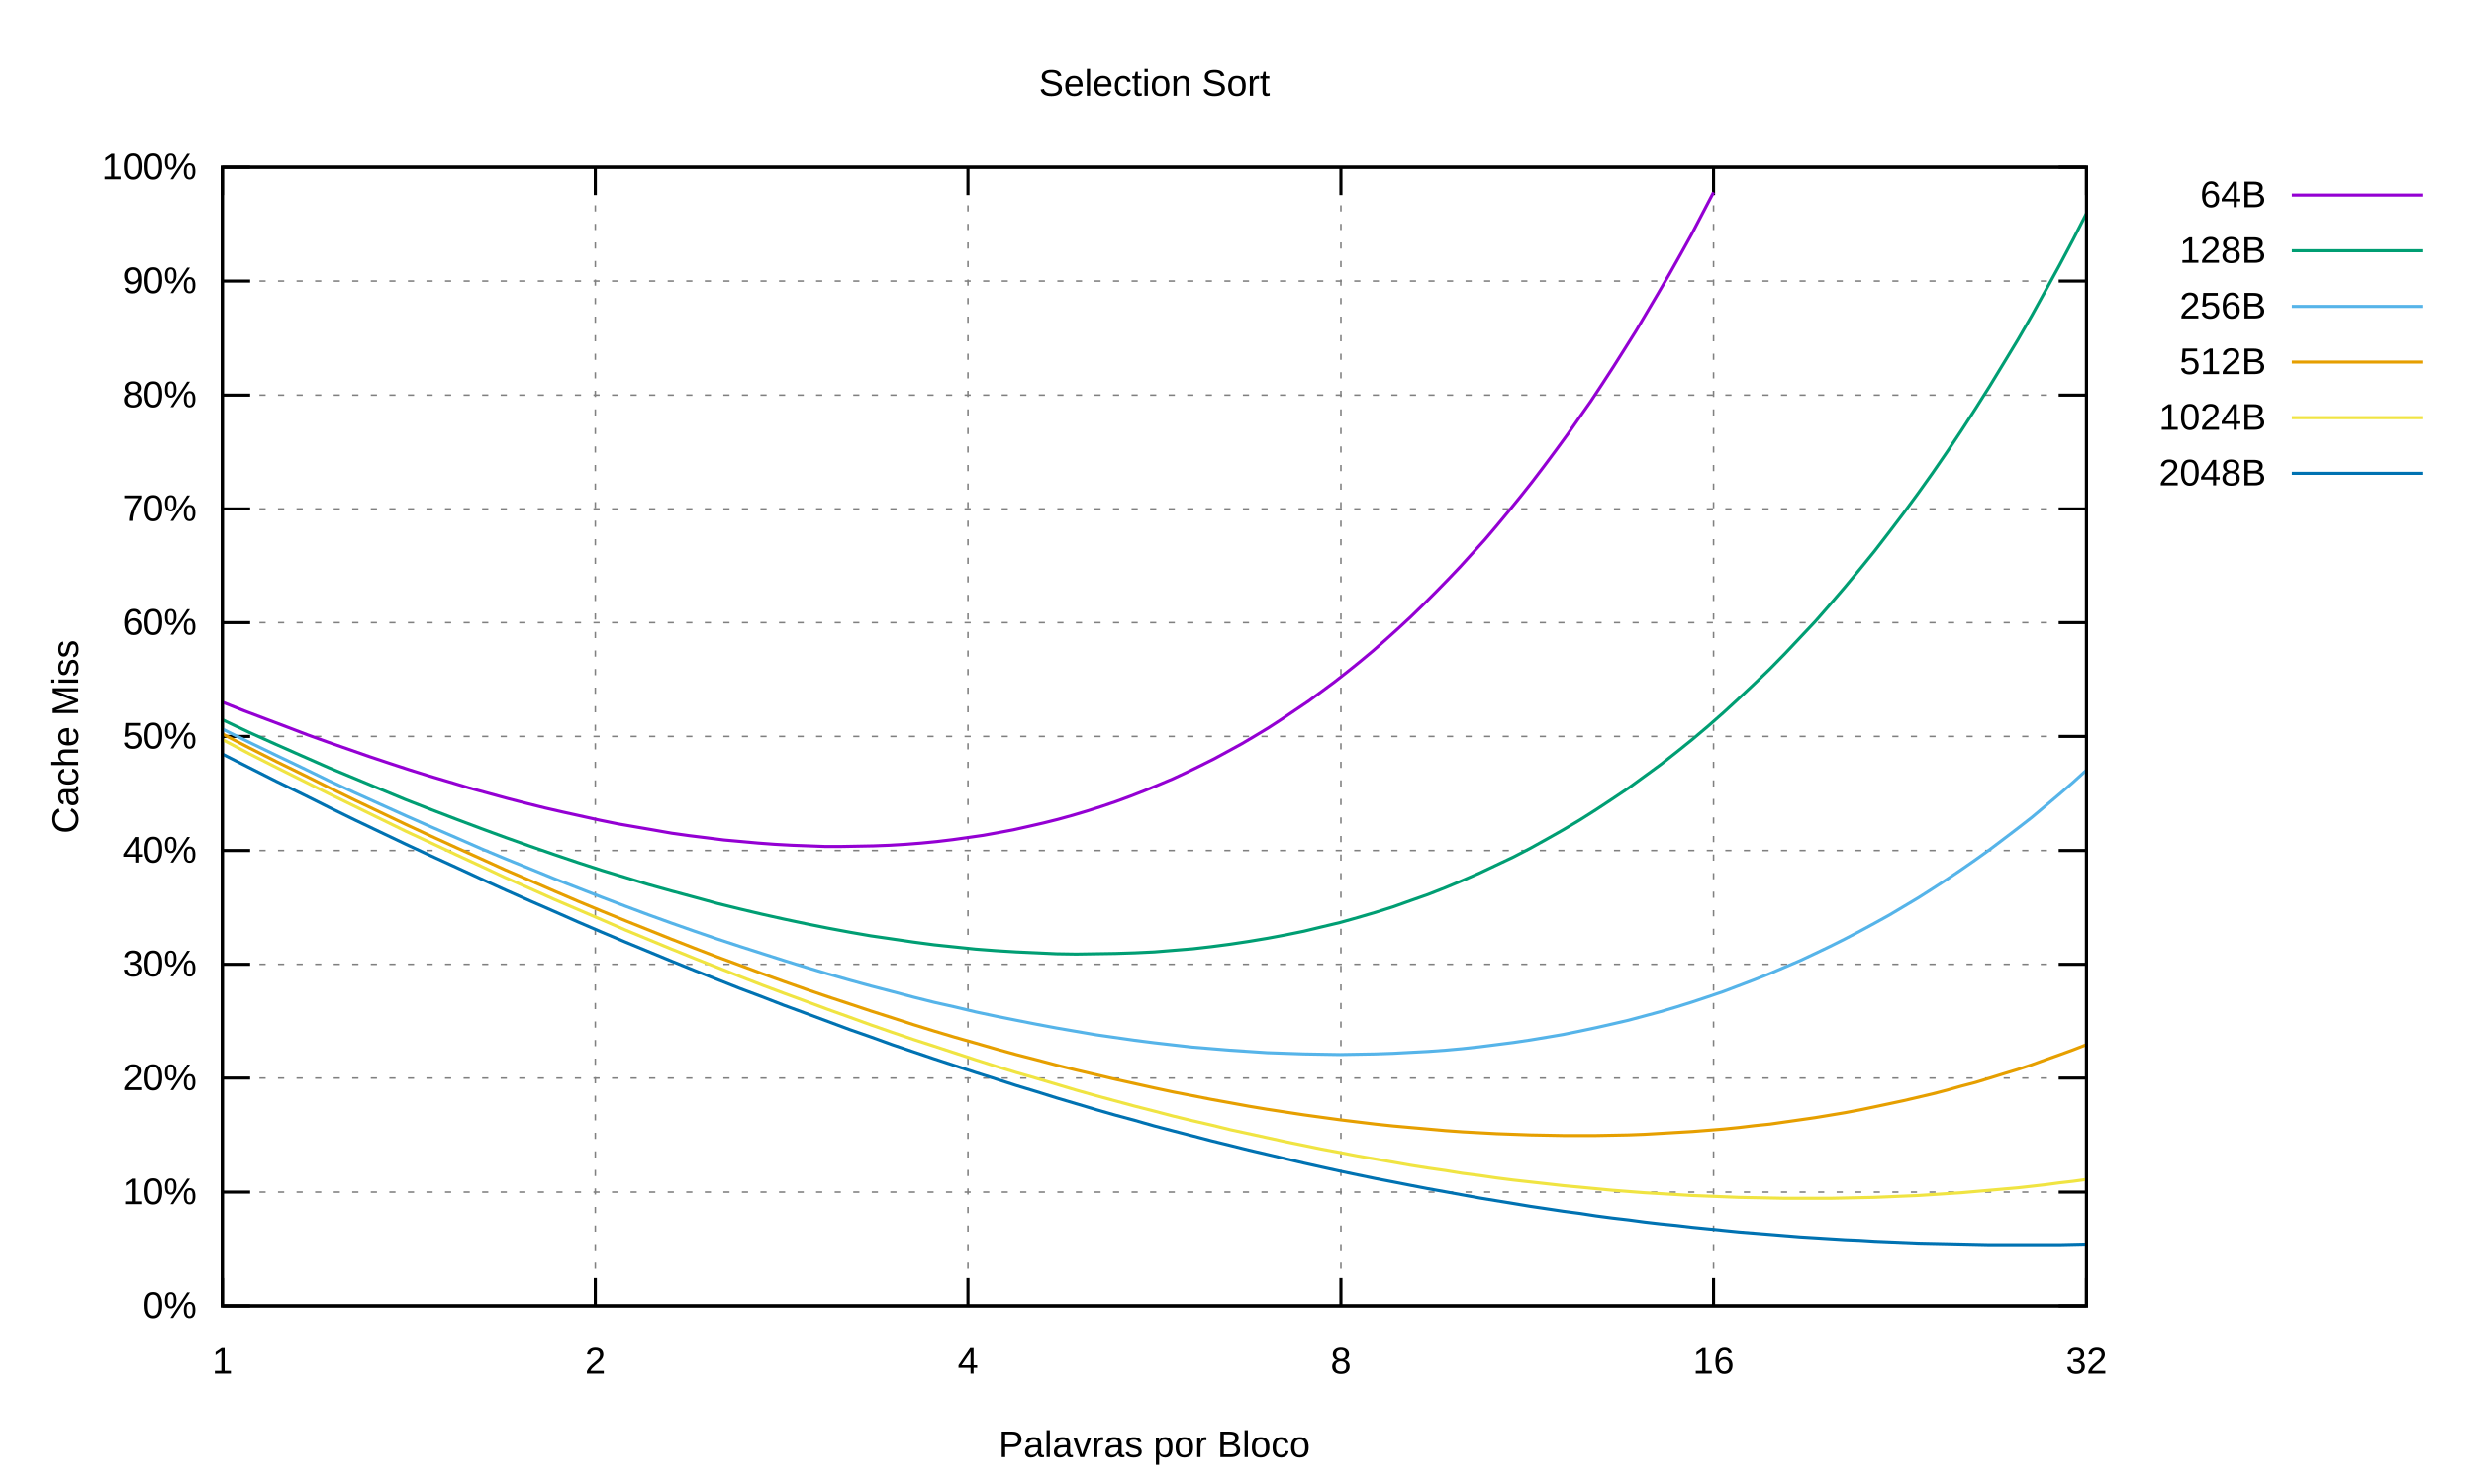
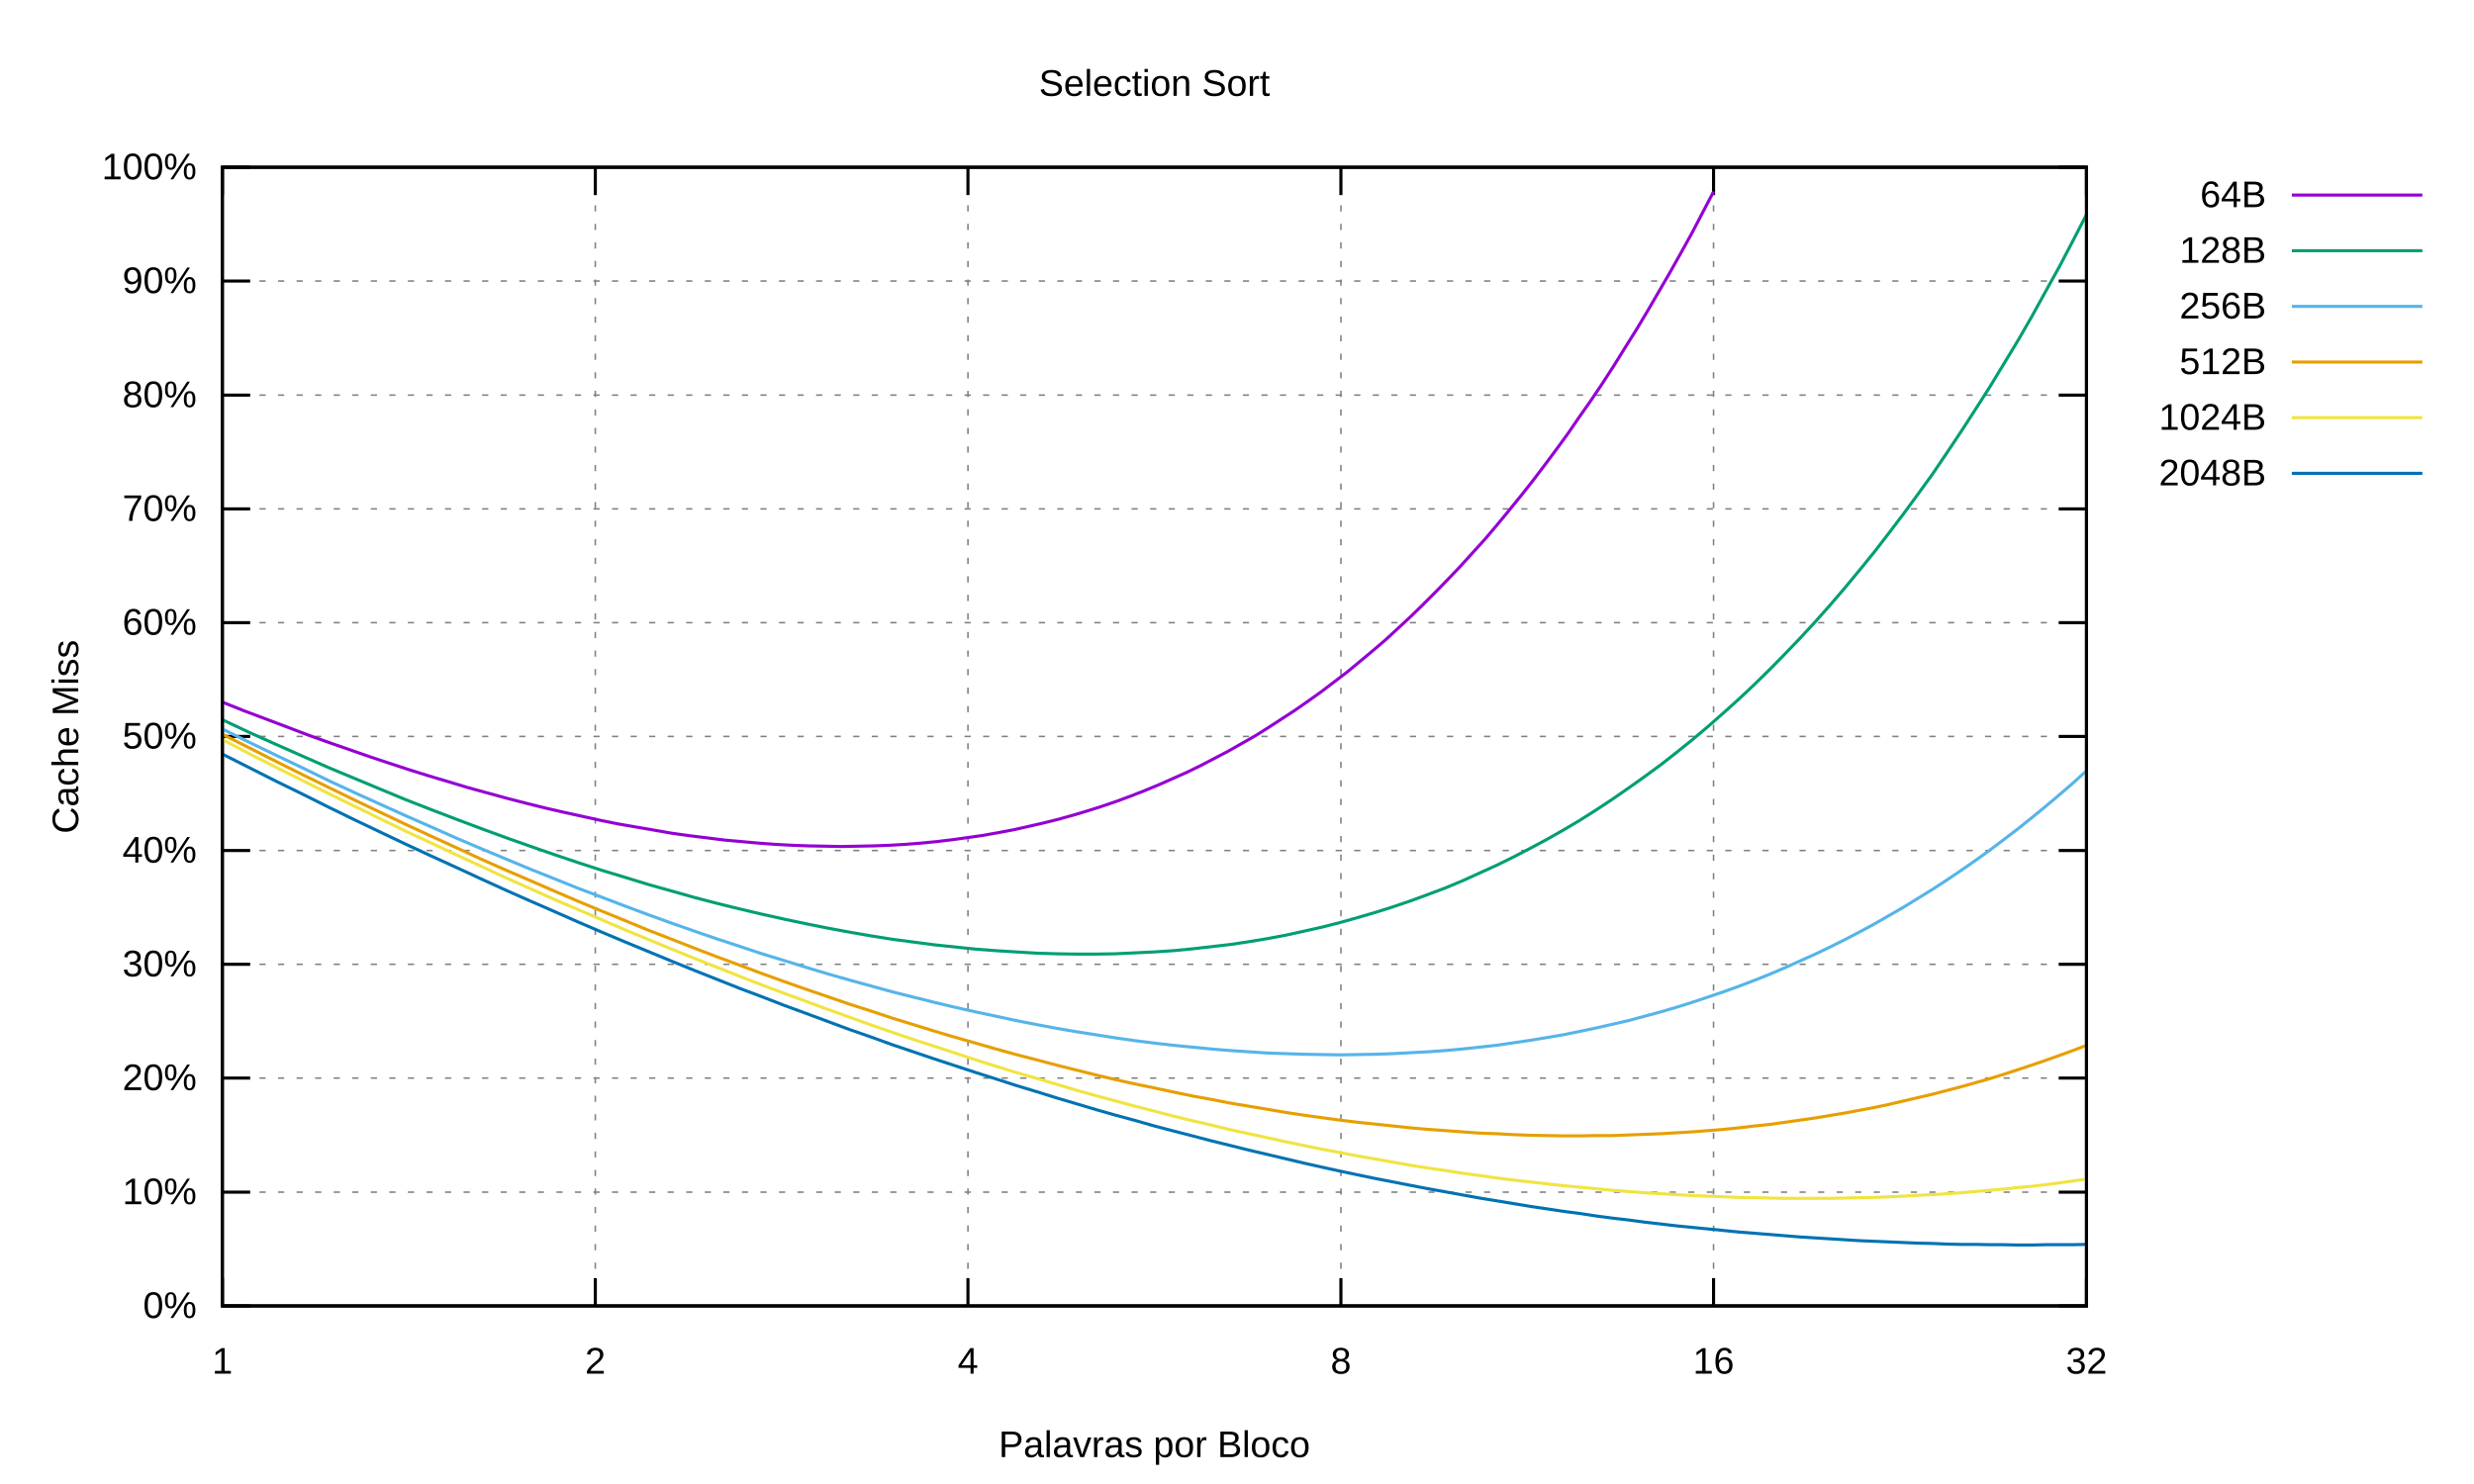
<svg xmlns="http://www.w3.org/2000/svg" xmlns:xlink="http://www.w3.org/1999/xlink" width="800" height="480" viewBox="0 0 800 480">
  <g id="gnuplot_canvas">
    <rect x="0" y="0" width="800" height="480" fill="none" />
    <defs>
      <circle id="gpDot" r="0.5" stroke-width="0.5" stroke="currentColor" />
      <path id="gpPt0" stroke-width="0.222" stroke="currentColor" d="M-1,0 h2 M0,-1 v2" />
      <path id="gpPt1" stroke-width="0.222" stroke="currentColor" d="M-1,-1 L1,1 M1,-1 L-1,1" />
      <path id="gpPt2" stroke-width="0.222" stroke="currentColor" d="M-1,0 L1,0 M0,-1 L0,1 M-1,-1 L1,1 M-1,1 L1,-1" />
      <rect id="gpPt3" stroke-width="0.222" stroke="currentColor" x="-1" y="-1" width="2" height="2" />
      <rect id="gpPt4" stroke-width="0.222" stroke="currentColor" fill="currentColor" x="-1" y="-1" width="2" height="2" />
      <circle id="gpPt5" stroke-width="0.222" stroke="currentColor" cx="0" cy="0" r="1" />
      <use xlink:href="#gpPt5" id="gpPt6" fill="currentColor" stroke="none" />
      <path id="gpPt7" stroke-width="0.222" stroke="currentColor" d="M0,-1.33 L-1.33,0.67 L1.33,0.67 z" />
      <use xlink:href="#gpPt7" id="gpPt8" fill="currentColor" stroke="none" />
      <use xlink:href="#gpPt7" id="gpPt9" stroke="currentColor" transform="rotate(180)" />
      <use xlink:href="#gpPt9" id="gpPt10" fill="currentColor" stroke="none" />
      <use xlink:href="#gpPt3" id="gpPt11" stroke="currentColor" transform="rotate(45)" />
      <use xlink:href="#gpPt11" id="gpPt12" fill="currentColor" stroke="none" />
      <path id="gpPt13" stroke-width="0.222" stroke="currentColor" d="M0,1.330 L1.265,0.411 L0.782,-1.067 L-0.782,-1.076 L-1.265,0.411 z" />
      <use xlink:href="#gpPt13" id="gpPt14" fill="currentColor" stroke="none" />
      <filter id="textbox" filterUnits="objectBoundingBox" x="0" y="0" height="1" width="1">
        <feFlood flood-color="white" flood-opacity="1" result="bgnd" />
        <feComposite in="SourceGraphic" in2="bgnd" operator="atop" />
      </filter>
      <filter id="greybox" filterUnits="objectBoundingBox" x="0" y="0" height="1" width="1">
        <feFlood flood-color="lightgrey" flood-opacity="1" result="grey" />
        <feComposite in="SourceGraphic" in2="grey" operator="atop" />
      </filter>
    </defs>
    <g fill="none" color="white" stroke="black" stroke-width="1.00" stroke-linecap="butt" stroke-linejoin="miter">
</g>
    <g fill="none" color="black" stroke="currentColor" stroke-width="1.00" stroke-linecap="butt" stroke-linejoin="miter">
</g>
    <g fill="none" color="black" stroke="black" stroke-width="0.50" stroke-linecap="butt" stroke-linejoin="miter">
</g>
    <g fill="none" color="gray" stroke="currentColor" stroke-width="0.50" stroke-linecap="butt" stroke-linejoin="miter">
      <path stroke="gray" stroke-dasharray="2,4" class="gridline" d="M71.9,422.4 L674.7,422.4  " />
    </g>
    <g fill="none" color="gray" stroke="gray" stroke-width="1.00" stroke-linecap="butt" stroke-linejoin="miter">
</g>
    <g fill="none" color="black" stroke="currentColor" stroke-width="1.00" stroke-linecap="butt" stroke-linejoin="miter">
      <path stroke="black" d="M71.9,422.4 L80.9,422.4 M674.7,422.4 L665.7,422.4  " />
      <g transform="translate(63.6,426.3)" stroke="none" fill="black" font-family="Arial" font-size="12.00" text-anchor="end">
        <text>
          <tspan font-family="Arial">0%</tspan>
        </text>
      </g>
    </g>
    <g fill="none" color="black" stroke="currentColor" stroke-width="1.00" stroke-linecap="butt" stroke-linejoin="miter">
</g>
    <g fill="none" color="black" stroke="black" stroke-width="0.50" stroke-linecap="butt" stroke-linejoin="miter">
</g>
    <g fill="none" color="gray" stroke="currentColor" stroke-width="0.50" stroke-linecap="butt" stroke-linejoin="miter">
      <path stroke="gray" stroke-dasharray="2,4" class="gridline" d="M71.9,385.6 L674.7,385.6  " />
    </g>
    <g fill="none" color="gray" stroke="gray" stroke-width="1.00" stroke-linecap="butt" stroke-linejoin="miter">
</g>
    <g fill="none" color="black" stroke="currentColor" stroke-width="1.00" stroke-linecap="butt" stroke-linejoin="miter">
      <path stroke="black" d="M71.9,385.6 L80.9,385.6 M674.7,385.6 L665.7,385.6  " />
      <g transform="translate(63.6,389.5)" stroke="none" fill="black" font-family="Arial" font-size="12.00" text-anchor="end">
        <text>
          <tspan font-family="Arial">10%</tspan>
        </text>
      </g>
    </g>
    <g fill="none" color="black" stroke="currentColor" stroke-width="1.00" stroke-linecap="butt" stroke-linejoin="miter">
</g>
    <g fill="none" color="black" stroke="black" stroke-width="0.50" stroke-linecap="butt" stroke-linejoin="miter">
</g>
    <g fill="none" color="gray" stroke="currentColor" stroke-width="0.50" stroke-linecap="butt" stroke-linejoin="miter">
      <path stroke="gray" stroke-dasharray="2,4" class="gridline" d="M71.9,348.7 L674.7,348.7  " />
    </g>
    <g fill="none" color="gray" stroke="gray" stroke-width="1.00" stroke-linecap="butt" stroke-linejoin="miter">
</g>
    <g fill="none" color="black" stroke="currentColor" stroke-width="1.00" stroke-linecap="butt" stroke-linejoin="miter">
      <path stroke="black" d="M71.9,348.7 L80.9,348.7 M674.7,348.7 L665.7,348.7  " />
      <g transform="translate(63.6,352.6)" stroke="none" fill="black" font-family="Arial" font-size="12.00" text-anchor="end">
        <text>
          <tspan font-family="Arial">20%</tspan>
        </text>
      </g>
    </g>
    <g fill="none" color="black" stroke="currentColor" stroke-width="1.00" stroke-linecap="butt" stroke-linejoin="miter">
</g>
    <g fill="none" color="black" stroke="black" stroke-width="0.50" stroke-linecap="butt" stroke-linejoin="miter">
</g>
    <g fill="none" color="gray" stroke="currentColor" stroke-width="0.50" stroke-linecap="butt" stroke-linejoin="miter">
      <path stroke="gray" stroke-dasharray="2,4" class="gridline" d="M71.9,311.9 L674.7,311.9  " />
    </g>
    <g fill="none" color="gray" stroke="gray" stroke-width="1.00" stroke-linecap="butt" stroke-linejoin="miter">
</g>
    <g fill="none" color="black" stroke="currentColor" stroke-width="1.00" stroke-linecap="butt" stroke-linejoin="miter">
      <path stroke="black" d="M71.9,311.9 L80.9,311.9 M674.7,311.9 L665.7,311.9  " />
      <g transform="translate(63.6,315.8)" stroke="none" fill="black" font-family="Arial" font-size="12.00" text-anchor="end">
        <text>
          <tspan font-family="Arial">30%</tspan>
        </text>
      </g>
    </g>
    <g fill="none" color="black" stroke="currentColor" stroke-width="1.00" stroke-linecap="butt" stroke-linejoin="miter">
</g>
    <g fill="none" color="black" stroke="black" stroke-width="0.50" stroke-linecap="butt" stroke-linejoin="miter">
</g>
    <g fill="none" color="gray" stroke="currentColor" stroke-width="0.50" stroke-linecap="butt" stroke-linejoin="miter">
      <path stroke="gray" stroke-dasharray="2,4" class="gridline" d="M71.9,275.1 L674.7,275.1  " />
    </g>
    <g fill="none" color="gray" stroke="gray" stroke-width="1.00" stroke-linecap="butt" stroke-linejoin="miter">
</g>
    <g fill="none" color="black" stroke="currentColor" stroke-width="1.00" stroke-linecap="butt" stroke-linejoin="miter">
      <path stroke="black" d="M71.9,275.1 L80.9,275.1 M674.7,275.1 L665.7,275.1  " />
      <g transform="translate(63.6,279.0)" stroke="none" fill="black" font-family="Arial" font-size="12.00" text-anchor="end">
        <text>
          <tspan font-family="Arial">40%</tspan>
        </text>
      </g>
    </g>
    <g fill="none" color="black" stroke="currentColor" stroke-width="1.00" stroke-linecap="butt" stroke-linejoin="miter">
</g>
    <g fill="none" color="black" stroke="black" stroke-width="0.50" stroke-linecap="butt" stroke-linejoin="miter">
</g>
    <g fill="none" color="gray" stroke="currentColor" stroke-width="0.50" stroke-linecap="butt" stroke-linejoin="miter">
      <path stroke="gray" stroke-dasharray="2,4" class="gridline" d="M71.9,238.2 L674.7,238.2  " />
    </g>
    <g fill="none" color="gray" stroke="gray" stroke-width="1.00" stroke-linecap="butt" stroke-linejoin="miter">
</g>
    <g fill="none" color="black" stroke="currentColor" stroke-width="1.00" stroke-linecap="butt" stroke-linejoin="miter">
      <path stroke="black" d="M71.9,238.2 L80.9,238.2 M674.7,238.2 L665.7,238.2  " />
      <g transform="translate(63.6,242.1)" stroke="none" fill="black" font-family="Arial" font-size="12.00" text-anchor="end">
        <text>
          <tspan font-family="Arial">50%</tspan>
        </text>
      </g>
    </g>
    <g fill="none" color="black" stroke="currentColor" stroke-width="1.00" stroke-linecap="butt" stroke-linejoin="miter">
</g>
    <g fill="none" color="black" stroke="black" stroke-width="0.50" stroke-linecap="butt" stroke-linejoin="miter">
</g>
    <g fill="none" color="gray" stroke="currentColor" stroke-width="0.50" stroke-linecap="butt" stroke-linejoin="miter">
      <path stroke="gray" stroke-dasharray="2,4" class="gridline" d="M71.9,201.4 L674.7,201.4  " />
    </g>
    <g fill="none" color="gray" stroke="gray" stroke-width="1.00" stroke-linecap="butt" stroke-linejoin="miter">
</g>
    <g fill="none" color="black" stroke="currentColor" stroke-width="1.00" stroke-linecap="butt" stroke-linejoin="miter">
      <path stroke="black" d="M71.9,201.4 L80.9,201.4 M674.7,201.4 L665.7,201.4  " />
      <g transform="translate(63.6,205.3)" stroke="none" fill="black" font-family="Arial" font-size="12.00" text-anchor="end">
        <text>
          <tspan font-family="Arial">60%</tspan>
        </text>
      </g>
    </g>
    <g fill="none" color="black" stroke="currentColor" stroke-width="1.00" stroke-linecap="butt" stroke-linejoin="miter">
</g>
    <g fill="none" color="black" stroke="black" stroke-width="0.50" stroke-linecap="butt" stroke-linejoin="miter">
</g>
    <g fill="none" color="gray" stroke="currentColor" stroke-width="0.50" stroke-linecap="butt" stroke-linejoin="miter">
      <path stroke="gray" stroke-dasharray="2,4" class="gridline" d="M71.9,164.6 L674.7,164.6  " />
    </g>
    <g fill="none" color="gray" stroke="gray" stroke-width="1.00" stroke-linecap="butt" stroke-linejoin="miter">
</g>
    <g fill="none" color="black" stroke="currentColor" stroke-width="1.00" stroke-linecap="butt" stroke-linejoin="miter">
      <path stroke="black" d="M71.9,164.6 L80.9,164.6 M674.7,164.6 L665.7,164.6  " />
      <g transform="translate(63.6,168.5)" stroke="none" fill="black" font-family="Arial" font-size="12.00" text-anchor="end">
        <text>
          <tspan font-family="Arial">70%</tspan>
        </text>
      </g>
    </g>
    <g fill="none" color="black" stroke="currentColor" stroke-width="1.00" stroke-linecap="butt" stroke-linejoin="miter">
</g>
    <g fill="none" color="black" stroke="black" stroke-width="0.50" stroke-linecap="butt" stroke-linejoin="miter">
</g>
    <g fill="none" color="gray" stroke="currentColor" stroke-width="0.50" stroke-linecap="butt" stroke-linejoin="miter">
      <path stroke="gray" stroke-dasharray="2,4" class="gridline" d="M71.9,127.8 L674.7,127.8  " />
    </g>
    <g fill="none" color="gray" stroke="gray" stroke-width="1.00" stroke-linecap="butt" stroke-linejoin="miter">
</g>
    <g fill="none" color="black" stroke="currentColor" stroke-width="1.00" stroke-linecap="butt" stroke-linejoin="miter">
      <path stroke="black" d="M71.9,127.8 L80.9,127.8 M674.7,127.8 L665.7,127.8  " />
      <g transform="translate(63.6,131.7)" stroke="none" fill="black" font-family="Arial" font-size="12.00" text-anchor="end">
        <text>
          <tspan font-family="Arial">80%</tspan>
        </text>
      </g>
    </g>
    <g fill="none" color="black" stroke="currentColor" stroke-width="1.00" stroke-linecap="butt" stroke-linejoin="miter">
</g>
    <g fill="none" color="black" stroke="black" stroke-width="0.50" stroke-linecap="butt" stroke-linejoin="miter">
</g>
    <g fill="none" color="gray" stroke="currentColor" stroke-width="0.50" stroke-linecap="butt" stroke-linejoin="miter">
      <path stroke="gray" stroke-dasharray="2,4" class="gridline" d="M71.9,90.9 L674.7,90.9  " />
    </g>
    <g fill="none" color="gray" stroke="gray" stroke-width="1.00" stroke-linecap="butt" stroke-linejoin="miter">
</g>
    <g fill="none" color="black" stroke="currentColor" stroke-width="1.00" stroke-linecap="butt" stroke-linejoin="miter">
      <path stroke="black" d="M71.9,90.9 L80.9,90.9 M674.7,90.9 L665.7,90.9  " />
      <g transform="translate(63.6,94.8)" stroke="none" fill="black" font-family="Arial" font-size="12.00" text-anchor="end">
        <text>
          <tspan font-family="Arial">90%</tspan>
        </text>
      </g>
    </g>
    <g fill="none" color="black" stroke="currentColor" stroke-width="1.00" stroke-linecap="butt" stroke-linejoin="miter">
</g>
    <g fill="none" color="black" stroke="black" stroke-width="0.50" stroke-linecap="butt" stroke-linejoin="miter">
</g>
    <g fill="none" color="gray" stroke="currentColor" stroke-width="0.50" stroke-linecap="butt" stroke-linejoin="miter">
      <path stroke="gray" stroke-dasharray="2,4" class="gridline" d="M71.9,54.1 L674.7,54.1  " />
    </g>
    <g fill="none" color="gray" stroke="gray" stroke-width="1.00" stroke-linecap="butt" stroke-linejoin="miter">
</g>
    <g fill="none" color="black" stroke="currentColor" stroke-width="1.00" stroke-linecap="butt" stroke-linejoin="miter">
      <path stroke="black" d="M71.9,54.1 L80.9,54.1 M674.7,54.1 L665.7,54.1  " />
      <g transform="translate(63.6,58.0)" stroke="none" fill="black" font-family="Arial" font-size="12.00" text-anchor="end">
        <text>
          <tspan font-family="Arial">100%</tspan>
        </text>
      </g>
    </g>
    <g fill="none" color="black" stroke="currentColor" stroke-width="1.00" stroke-linecap="butt" stroke-linejoin="miter">
</g>
    <g fill="none" color="black" stroke="black" stroke-width="0.50" stroke-linecap="butt" stroke-linejoin="miter">
</g>
    <g fill="none" color="gray" stroke="currentColor" stroke-width="0.50" stroke-linecap="butt" stroke-linejoin="miter">
      <path stroke="gray" stroke-dasharray="2,4" class="gridline" d="M71.9,422.4 L71.9,54.1  " />
    </g>
    <g fill="none" color="gray" stroke="gray" stroke-width="1.00" stroke-linecap="butt" stroke-linejoin="miter">
</g>
    <g fill="none" color="black" stroke="currentColor" stroke-width="1.00" stroke-linecap="butt" stroke-linejoin="miter">
      <path stroke="black" d="M71.9,422.4 L71.9,413.4 M71.9,54.1 L71.9,63.1  " />
      <g transform="translate(71.9,444.3)" stroke="none" fill="black" font-family="Arial" font-size="12.00" text-anchor="middle">
        <text>
          <tspan font-family="Arial"> 1</tspan>
        </text>
      </g>
    </g>
    <g fill="none" color="black" stroke="currentColor" stroke-width="1.00" stroke-linecap="butt" stroke-linejoin="miter">
</g>
    <g fill="none" color="black" stroke="black" stroke-width="0.50" stroke-linecap="butt" stroke-linejoin="miter">
</g>
    <g fill="none" color="gray" stroke="currentColor" stroke-width="0.50" stroke-linecap="butt" stroke-linejoin="miter">
      <path stroke="gray" stroke-dasharray="2,4" class="gridline" d="M192.5,422.4 L192.5,54.1  " />
    </g>
    <g fill="none" color="gray" stroke="gray" stroke-width="1.00" stroke-linecap="butt" stroke-linejoin="miter">
</g>
    <g fill="none" color="black" stroke="currentColor" stroke-width="1.00" stroke-linecap="butt" stroke-linejoin="miter">
      <path stroke="black" d="M192.5,422.4 L192.5,413.4 M192.5,54.1 L192.5,63.1  " />
      <g transform="translate(192.5,444.3)" stroke="none" fill="black" font-family="Arial" font-size="12.00" text-anchor="middle">
        <text>
          <tspan font-family="Arial"> 2</tspan>
        </text>
      </g>
    </g>
    <g fill="none" color="black" stroke="currentColor" stroke-width="1.00" stroke-linecap="butt" stroke-linejoin="miter">
</g>
    <g fill="none" color="black" stroke="black" stroke-width="0.50" stroke-linecap="butt" stroke-linejoin="miter">
</g>
    <g fill="none" color="gray" stroke="currentColor" stroke-width="0.50" stroke-linecap="butt" stroke-linejoin="miter">
      <path stroke="gray" stroke-dasharray="2,4" class="gridline" d="M313.0,422.4 L313.0,54.1  " />
    </g>
    <g fill="none" color="gray" stroke="gray" stroke-width="1.00" stroke-linecap="butt" stroke-linejoin="miter">
</g>
    <g fill="none" color="black" stroke="currentColor" stroke-width="1.00" stroke-linecap="butt" stroke-linejoin="miter">
      <path stroke="black" d="M313.0,422.4 L313.0,413.4 M313.0,54.1 L313.0,63.1  " />
      <g transform="translate(313.0,444.3)" stroke="none" fill="black" font-family="Arial" font-size="12.00" text-anchor="middle">
        <text>
          <tspan font-family="Arial"> 4</tspan>
        </text>
      </g>
    </g>
    <g fill="none" color="black" stroke="currentColor" stroke-width="1.00" stroke-linecap="butt" stroke-linejoin="miter">
</g>
    <g fill="none" color="black" stroke="black" stroke-width="0.50" stroke-linecap="butt" stroke-linejoin="miter">
</g>
    <g fill="none" color="gray" stroke="currentColor" stroke-width="0.50" stroke-linecap="butt" stroke-linejoin="miter">
      <path stroke="gray" stroke-dasharray="2,4" class="gridline" d="M433.6,422.4 L433.6,54.1  " />
    </g>
    <g fill="none" color="gray" stroke="gray" stroke-width="1.00" stroke-linecap="butt" stroke-linejoin="miter">
</g>
    <g fill="none" color="black" stroke="currentColor" stroke-width="1.00" stroke-linecap="butt" stroke-linejoin="miter">
      <path stroke="black" d="M433.6,422.4 L433.6,413.4 M433.6,54.1 L433.6,63.1  " />
      <g transform="translate(433.6,444.3)" stroke="none" fill="black" font-family="Arial" font-size="12.00" text-anchor="middle">
        <text>
          <tspan font-family="Arial"> 8</tspan>
        </text>
      </g>
    </g>
    <g fill="none" color="black" stroke="currentColor" stroke-width="1.00" stroke-linecap="butt" stroke-linejoin="miter">
</g>
    <g fill="none" color="black" stroke="black" stroke-width="0.50" stroke-linecap="butt" stroke-linejoin="miter">
</g>
    <g fill="none" color="gray" stroke="currentColor" stroke-width="0.50" stroke-linecap="butt" stroke-linejoin="miter">
      <path stroke="gray" stroke-dasharray="2,4" class="gridline" d="M554.1,422.4 L554.1,54.1  " />
    </g>
    <g fill="none" color="gray" stroke="gray" stroke-width="1.00" stroke-linecap="butt" stroke-linejoin="miter">
</g>
    <g fill="none" color="black" stroke="currentColor" stroke-width="1.00" stroke-linecap="butt" stroke-linejoin="miter">
      <path stroke="black" d="M554.1,422.4 L554.1,413.4 M554.1,54.1 L554.1,63.1  " />
      <g transform="translate(554.1,444.3)" stroke="none" fill="black" font-family="Arial" font-size="12.00" text-anchor="middle">
        <text>
          <tspan font-family="Arial"> 16</tspan>
        </text>
      </g>
    </g>
    <g fill="none" color="black" stroke="currentColor" stroke-width="1.00" stroke-linecap="butt" stroke-linejoin="miter">
</g>
    <g fill="none" color="black" stroke="black" stroke-width="0.50" stroke-linecap="butt" stroke-linejoin="miter">
</g>
    <g fill="none" color="gray" stroke="currentColor" stroke-width="0.50" stroke-linecap="butt" stroke-linejoin="miter">
      <path stroke="gray" stroke-dasharray="2,4" class="gridline" d="M674.7,422.4 L674.7,54.1  " />
    </g>
    <g fill="none" color="gray" stroke="gray" stroke-width="1.00" stroke-linecap="butt" stroke-linejoin="miter">
</g>
    <g fill="none" color="black" stroke="currentColor" stroke-width="1.00" stroke-linecap="butt" stroke-linejoin="miter">
      <path stroke="black" d="M674.7,422.4 L674.7,413.4 M674.7,54.1 L674.7,63.1  " />
      <g transform="translate(674.7,444.3)" stroke="none" fill="black" font-family="Arial" font-size="12.00" text-anchor="middle">
        <text>
          <tspan font-family="Arial"> 32</tspan>
        </text>
      </g>
    </g>
    <g fill="none" color="black" stroke="currentColor" stroke-width="1.00" stroke-linecap="butt" stroke-linejoin="miter">
</g>
    <g fill="none" color="black" stroke="currentColor" stroke-width="1.00" stroke-linecap="butt" stroke-linejoin="miter">
      <path stroke="black" d="M71.9,54.1 L71.9,422.4 L674.7,422.4 L674.7,54.1 L71.9,54.1 Z  " />
    </g>
    <g fill="none" color="black" stroke="currentColor" stroke-width="1.00" stroke-linecap="butt" stroke-linejoin="miter">
      <g transform="translate(25.3,238.3) rotate(270)" stroke="none" fill="black" font-family="Arial" font-size="12.00" text-anchor="middle">
        <text>
          <tspan font-family="Arial">Cache Miss</tspan>
        </text>
      </g>
    </g>
    <g fill="none" color="black" stroke="currentColor" stroke-width="1.00" stroke-linecap="butt" stroke-linejoin="miter">
      <g transform="translate(373.3,471.3)" stroke="none" fill="black" font-family="Arial" font-size="12.00" text-anchor="middle">
        <text>
          <tspan font-family="Arial">Palavras por Bloco</tspan>
        </text>
      </g>
    </g>
    <g fill="none" color="black" stroke="currentColor" stroke-width="1.00" stroke-linecap="butt" stroke-linejoin="miter">
      <g transform="translate(373.3,31.0)" stroke="none" fill="black" font-family="Arial" font-size="12.00" text-anchor="middle">
        <text>
          <tspan font-family="Arial">Selection Sort</tspan>
        </text>
      </g>
    </g>
    <g fill="none" color="black" stroke="currentColor" stroke-width="1.00" stroke-linecap="butt" stroke-linejoin="miter">
</g>
    <g id="gnuplot_plot_1">
      <g fill="none" color="black" stroke="currentColor" stroke-width="1.00" stroke-linecap="butt" stroke-linejoin="miter">
        <g transform="translate(732.8,67.0)" stroke="none" fill="black" font-family="Arial" font-size="12.00" text-anchor="end">
          <text>
            <tspan font-family="Arial">64B</tspan>
          </text>
        </g>
      </g>
      <g fill="none" color="black" stroke="currentColor" stroke-width="1.00" stroke-linecap="butt" stroke-linejoin="miter">
-         <path stroke="rgb(148,   0, 211)" d="M741.1,63.1 L783.3,63.1 M71.9,227.1 L78.9,229.9 L85.8,232.5 L92.7,235.1 L99.5,237.7 L106.2,240.1   L112.8,242.4 L119.4,244.7 L126.0,246.9 L132.4,249.0 L138.8,251.0 L145.2,252.9 L151.5,254.8 L157.7,256.5   L163.9,258.2 L170.1,259.8 L176.1,261.3 L182.2,262.7 L188.1,264.0 L194.0,265.3 L199.9,266.5 L205.7,267.5   L211.5,268.5 L217.2,269.5 L222.9,270.3 L228.6,271.0 L234.1,271.7 L239.7,272.2 L245.2,272.7 L250.6,273.1   L256.1,273.4 L261.4,273.6 L266.8,273.8 L272.0,273.8 L277.3,273.7 L282.5,273.6 L287.7,273.4 L292.8,273.1   L297.9,272.7 L303.0,272.2 L308.0,271.6 L313.0,270.9 L317.9,270.2 L322.9,269.3 L327.7,268.4 L332.6,267.3   L337.4,266.2 L342.2,265.0 L346.9,263.7 L351.6,262.3 L356.3,260.8 L361.0,259.2 L365.6,257.5 L370.2,255.7   L374.8,253.8 L379.3,251.9 L383.8,249.8 L388.3,247.6 L392.7,245.4 L397.1,243.0 L401.5,240.6 L405.9,238.0   L410.2,235.4 L414.5,232.6 L418.8,229.7 L423.1,226.8 L427.3,223.7 L431.5,220.6 L435.7,217.3 L439.8,214.0   L444.0,210.5 L448.1,206.9 L452.1,203.3 L456.2,199.5 L460.2,195.6 L464.2,191.6 L468.2,187.5 L472.2,183.3   L476.1,179.0 L480.1,174.6 L484.0,170.0 L487.8,165.4 L491.7,160.6 L495.5,155.8 L499.3,150.8 L503.1,145.7   L506.9,140.5 L510.6,135.2 L514.4,129.8 L518.1,124.2 L521.8,118.5 L525.4,112.8 L529.1,106.9 L532.7,100.8   L536.3,94.7 L539.9,88.5 L543.5,82.1 L547.1,75.6 L550.6,68.9 L554.1,62.2  " />
+         <path stroke="rgb(148,   0, 211)" d="M741.1,63.1 L783.3,63.1 M71.9,227.1 L78.9,229.9 L85.8,232.5 L92.7,235.1 L99.5,237.7 L106.2,240.1   L112.8,242.4 L119.4,244.7 L126.0,246.9 L132.4,249.0 L138.8,251.0 L145.2,252.9 L151.5,254.8 L157.7,256.5   L163.9,258.2 L170.1,259.8 L176.1,261.3 L182.2,262.7 L188.1,264.0 L194.0,265.3 L199.9,266.5 L205.7,267.5   L211.5,268.5 L217.2,269.5 L222.9,270.3 L228.6,271.0 L234.1,271.7 L239.7,272.2 L245.2,272.7 L250.6,273.1   L256.1,273.4 L261.4,273.6 L266.8,273.7 L272.0,273.8 L277.3,273.7 L282.5,273.6 L287.7,273.4 L292.8,273.1   L297.9,272.7 L303.0,272.2 L308.0,271.6 L313.0,270.9 L317.9,270.2 L322.9,269.3 L327.7,268.4 L332.6,267.3   L337.4,266.2 L342.2,265.0 L346.9,263.7 L351.6,262.3 L356.3,260.8 L361.0,259.2 L365.6,257.5 L370.2,255.7   L374.8,253.8 L379.3,251.8 L383.8,249.8 L388.3,247.6 L392.7,245.3 L397.1,243.0 L401.5,240.5 L405.9,238.0   L410.2,235.3 L414.5,232.5 L418.8,229.7 L423.1,226.7 L427.3,223.7 L431.5,220.5 L435.7,217.3 L439.8,213.9   L444.0,210.4 L448.1,206.9 L452.1,203.2 L456.2,199.4 L460.2,195.5 L464.2,191.5 L468.2,187.4 L472.2,183.2   L476.1,178.9 L480.1,174.5 L484.0,169.9 L487.8,165.3 L491.7,160.5 L495.5,155.7 L499.3,150.7 L503.1,145.6   L506.9,140.4 L510.6,135.0 L514.4,129.6 L518.1,124.1 L521.8,118.4 L525.4,112.6 L529.1,106.7 L532.7,100.7   L536.3,94.5 L539.9,88.3 L543.5,81.9 L547.1,75.4 L550.6,68.7 L554.1,62.0  " />
      </g>
    </g>
    <g id="gnuplot_plot_2">
      <g fill="none" color="black" stroke="currentColor" stroke-width="1.00" stroke-linecap="butt" stroke-linejoin="miter">
        <g transform="translate(732.8,85.0)" stroke="none" fill="black" font-family="Arial" font-size="12.00" text-anchor="end">
          <text>
            <tspan font-family="Arial">128B</tspan>
          </text>
        </g>
      </g>
      <g fill="none" color="black" stroke="currentColor" stroke-width="1.00" stroke-linecap="butt" stroke-linejoin="miter">
-         <path stroke="rgb(  0, 158, 115)" d="M741.1,81.1 L783.3,81.1 M71.9,232.8 L80.6,236.9 L89.3,240.8 L97.9,244.6 L106.3,248.3 L114.7,251.8   L123.1,255.3 L131.3,258.7 L139.5,261.9 L147.6,265.0 L155.6,268.0 L163.5,270.9 L171.4,273.7 L179.2,276.4   L186.9,279.0 L194.6,281.5 L202.2,283.8 L209.7,286.1 L217.2,288.2 L224.6,290.2 L231.9,292.2 L239.2,294.0   L246.4,295.7 L253.6,297.3 L260.7,298.8 L267.7,300.2 L274.7,301.5 L281.6,302.7 L288.5,303.7 L295.3,304.7   L302.1,305.6 L308.8,306.3 L315.5,307.0 L322.1,307.5 L328.6,307.9 L335.2,308.2 L341.6,308.5 L348.0,308.6   L354.4,308.5 L360.7,308.4 L367.0,308.2 L373.3,307.9 L379.4,307.4 L385.6,306.9 L391.7,306.2 L397.8,305.4   L403.8,304.5 L409.8,303.5 L415.7,302.4 L421.6,301.2 L427.4,299.8 L433.3,298.4 L439.0,296.8 L444.8,295.1   L450.5,293.3 L456.1,291.3 L461.8,289.3 L467.4,287.1 L472.9,284.8 L478.4,282.4 L483.9,279.8 L489.4,277.2   L494.8,274.4 L500.2,271.4 L505.5,268.4 L510.9,265.2 L516.1,261.9 L521.4,258.4 L526.6,254.9 L531.8,251.1   L537.0,247.3 L542.1,243.3 L547.2,239.2 L552.3,234.9 L557.3,230.5 L562.3,225.9 L567.3,221.2 L572.3,216.4   L577.2,211.4 L582.1,206.2 L587.0,201.0 L591.8,195.5 L596.6,189.9 L601.4,184.1 L606.2,178.2 L610.9,172.1   L615.6,165.9 L620.3,159.5 L625.0,152.9 L629.6,146.2 L634.2,139.3 L638.8,132.2 L643.4,124.9 L647.9,117.5   L652.5,109.9 L657.0,102.1 L661.4,94.1 L665.9,85.9 L670.3,77.6 L674.7,69.0  " />
+         <path stroke="rgb(  0, 158, 115)" d="M741.1,81.1 L783.3,81.1 M71.9,232.8 L80.6,236.9 L89.3,240.8 L97.9,244.6 L106.3,248.3 L114.7,251.8   L123.1,255.3 L131.3,258.7 L139.5,261.9 L147.6,265.0 L155.6,268.0 L163.5,270.9 L171.4,273.7 L179.2,276.4   L186.9,279.0 L194.6,281.5 L202.2,283.8 L209.7,286.1 L217.2,288.2 L224.6,290.3 L231.9,292.2 L239.2,294.0   L246.4,295.7 L253.6,297.3 L260.7,298.8 L267.7,300.2 L274.7,301.5 L281.6,302.7 L288.5,303.8 L295.3,304.7   L302.1,305.6 L308.8,306.3 L315.5,307.0 L322.1,307.5 L328.6,307.9 L335.2,308.3 L341.6,308.5 L348.0,308.6   L354.4,308.6 L360.7,308.5 L367.0,308.2 L373.3,307.9 L379.4,307.5 L385.6,306.9 L391.7,306.2 L397.8,305.5   L403.8,304.6 L409.8,303.6 L415.7,302.5 L421.6,301.2 L427.4,299.9 L433.3,298.4 L439.0,296.8 L444.8,295.1   L450.5,293.3 L456.1,291.4 L461.8,289.3 L467.4,287.2 L472.9,284.9 L478.4,282.4 L483.9,279.9 L489.4,277.2   L494.8,274.4 L500.2,271.5 L505.5,268.5 L510.9,265.3 L516.1,262.0 L521.4,258.5 L526.6,254.9 L531.8,251.2   L537.0,247.4 L542.1,243.4 L547.2,239.3 L552.3,235.0 L557.3,230.6 L562.3,226.1 L567.3,221.4 L572.3,216.5   L577.2,211.5 L582.1,206.4 L587.0,201.1 L591.8,195.7 L596.6,190.1 L601.4,184.3 L606.2,178.4 L610.9,172.3   L615.6,166.1 L620.3,159.7 L625.0,153.2 L629.6,146.4 L634.2,139.5 L638.8,132.4 L643.4,125.2 L647.9,117.8   L652.5,110.2 L657.0,102.4 L661.4,94.4 L665.9,86.3 L670.3,77.9 L674.7,69.4  " />
      </g>
    </g>
    <g id="gnuplot_plot_3">
      <g fill="none" color="black" stroke="currentColor" stroke-width="1.00" stroke-linecap="butt" stroke-linejoin="miter">
        <g transform="translate(732.8,103.0)" stroke="none" fill="black" font-family="Arial" font-size="12.00" text-anchor="end">
          <text>
            <tspan font-family="Arial">256B</tspan>
          </text>
        </g>
      </g>
      <g fill="none" color="black" stroke="currentColor" stroke-width="1.00" stroke-linecap="butt" stroke-linejoin="miter">
-         <path stroke="rgb( 86, 180, 233)" d="M741.1,99.1 L783.3,99.1 M71.9,235.8 L80.6,240.1 L89.3,244.3 L97.9,248.4 L106.3,252.5 L114.7,256.4   L123.1,260.2 L131.3,263.9 L139.5,267.5 L147.6,271.0 L155.6,274.5 L163.5,277.8 L171.4,281.0 L179.2,284.2   L186.9,287.2 L194.6,290.2 L202.2,293.1 L209.7,295.9 L217.2,298.6 L224.6,301.2 L231.9,303.7 L239.2,306.1   L246.4,308.4 L253.6,310.7 L260.7,312.9 L267.7,315.0 L274.7,317.0 L281.6,318.9 L288.5,320.7 L295.3,322.5   L302.1,324.2 L308.8,325.7 L315.5,327.3 L322.1,328.7 L328.6,330.0 L335.2,331.3 L341.6,332.5 L348.0,333.6   L354.4,334.7 L360.7,335.6 L367.0,336.5 L373.3,337.3 L379.4,338.0 L385.6,338.7 L391.7,339.2 L397.8,339.7   L403.8,340.1 L409.8,340.5 L415.7,340.7 L421.6,340.9 L427.4,341.0 L433.3,341.1 L439.0,341.0 L444.8,340.9   L450.5,340.7 L456.1,340.4 L461.8,340.1 L467.4,339.7 L472.9,339.2 L478.4,338.6 L483.9,337.9 L489.4,337.2   L494.8,336.4 L500.2,335.5 L505.5,334.6 L510.9,333.5 L516.1,332.4 L521.4,331.2 L526.6,330.0 L531.8,328.6   L537.0,327.2 L542.1,325.7 L547.2,324.1 L552.3,322.4 L557.3,320.7 L562.3,318.8 L567.3,316.9 L572.3,314.9   L577.2,312.8 L582.1,310.7 L587.0,308.4 L591.8,306.1 L596.6,303.7 L601.4,301.2 L606.2,298.6 L610.9,296.0   L615.6,293.2 L620.3,290.4 L625.0,287.4 L629.6,284.4 L634.2,281.3 L638.8,278.1 L643.4,274.8 L647.9,271.4   L652.5,267.9 L657.0,264.4 L661.4,260.7 L665.9,256.9 L670.3,253.1 L674.7,249.1  " />
+         <path stroke="rgb( 86, 180, 233)" d="M741.1,99.1 L783.3,99.1 M71.9,235.8 L80.6,240.1 L89.3,244.3 L97.9,248.4 L106.3,252.5 L114.7,256.4   L123.1,260.2 L131.3,263.9 L139.5,267.5 L147.6,271.1 L155.6,274.5 L163.5,277.8 L171.4,281.1 L179.2,284.2   L186.9,287.3 L194.6,290.2 L202.2,293.1 L209.7,295.9 L217.2,298.6 L224.6,301.2 L231.9,303.7 L239.2,306.1   L246.4,308.5 L253.6,310.7 L260.7,312.9 L267.7,315.0 L274.7,317.0 L281.6,318.9 L288.5,320.8 L295.3,322.5   L302.1,324.2 L308.8,325.8 L315.5,327.3 L322.1,328.7 L328.6,330.1 L335.2,331.4 L341.6,332.6 L348.0,333.7   L354.4,334.7 L360.7,335.7 L367.0,336.6 L373.3,337.4 L379.4,338.1 L385.6,338.7 L391.7,339.3 L397.8,339.8   L403.8,340.2 L409.8,340.6 L415.7,340.8 L421.6,341.0 L427.4,341.1 L433.3,341.2 L439.0,341.1 L444.8,341.0   L450.5,340.8 L456.1,340.5 L461.8,340.2 L467.4,339.8 L472.9,339.3 L478.4,338.7 L483.9,338.1 L489.4,337.3   L494.8,336.5 L500.2,335.6 L505.5,334.7 L510.9,333.6 L516.1,332.5 L521.4,331.3 L526.6,330.1 L531.8,328.7   L537.0,327.3 L542.1,325.8 L547.2,324.2 L552.3,322.5 L557.3,320.8 L562.3,319.0 L567.3,317.1 L572.3,315.1   L577.2,313.0 L582.1,310.8 L587.0,308.6 L591.8,306.3 L596.6,303.9 L601.4,301.4 L606.2,298.8 L610.9,296.1   L615.6,293.4 L620.3,290.5 L625.0,287.6 L629.6,284.6 L634.2,281.5 L638.8,278.3 L643.4,275.0 L647.9,271.6   L652.5,268.1 L657.0,264.5 L661.4,260.9 L665.9,257.1 L670.3,253.3 L674.7,249.3  " />
      </g>
    </g>
    <g id="gnuplot_plot_4">
      <g fill="none" color="black" stroke="currentColor" stroke-width="1.00" stroke-linecap="butt" stroke-linejoin="miter">
        <g transform="translate(732.8,121.0)" stroke="none" fill="black" font-family="Arial" font-size="12.00" text-anchor="end">
          <text>
            <tspan font-family="Arial">512B</tspan>
          </text>
        </g>
      </g>
      <g fill="none" color="black" stroke="currentColor" stroke-width="1.00" stroke-linecap="butt" stroke-linejoin="miter">
-         <path stroke="rgb(230, 159,   0)" d="M741.1,117.1 L783.3,117.1 M71.9,237.4 L80.6,241.9 L89.3,246.3 L97.9,250.5 L106.3,254.7 L114.7,258.8   L123.1,262.8 L131.3,266.7 L139.5,270.5 L147.6,274.2 L155.6,277.8 L163.5,281.4 L171.4,284.8 L179.2,288.2   L186.9,291.5 L194.6,294.7 L202.2,297.8 L209.7,300.8 L217.2,303.8 L224.6,306.7 L231.9,309.5 L239.2,312.2   L246.4,314.9 L253.6,317.5 L260.7,320.0 L267.7,322.4 L274.7,324.7 L281.6,327.0 L288.5,329.2 L295.3,331.4   L302.1,333.5 L308.8,335.5 L315.5,337.4 L322.1,339.3 L328.6,341.1 L335.2,342.8 L341.6,344.5 L348.0,346.1   L354.4,347.6 L360.7,349.1 L367.0,350.5 L373.3,351.9 L379.4,353.2 L385.6,354.4 L391.7,355.6 L397.8,356.7   L403.8,357.8 L409.8,358.8 L415.7,359.7 L421.6,360.6 L427.4,361.4 L433.3,362.2 L439.0,362.9 L444.8,363.6   L450.5,364.2 L456.1,364.7 L461.8,365.2 L467.4,365.7 L472.9,366.1 L478.4,366.4 L483.9,366.7 L489.4,366.9   L494.8,367.1 L500.2,367.2 L505.5,367.3 L510.9,367.3 L516.1,367.3 L521.4,367.2 L526.6,367.1 L531.8,366.9   L537.0,366.6 L542.1,366.3 L547.2,366.0 L552.3,365.6 L557.3,365.2 L562.3,364.7 L567.3,364.1 L572.3,363.6   L577.2,362.9 L582.1,362.2 L587.0,361.5 L591.8,360.7 L596.6,359.9 L601.4,359.0 L606.2,358.0 L610.9,357.0   L615.6,356.0 L620.3,354.9 L625.0,353.8 L629.6,352.6 L634.2,351.3 L638.8,350.1 L643.4,348.7 L647.9,347.3   L652.5,345.9 L657.0,344.4 L661.4,342.8 L665.9,341.2 L670.3,339.6 L674.7,337.9  " />
+         <path stroke="rgb(230, 159,   0)" d="M741.1,117.1 L783.3,117.1 M71.9,237.5 L80.6,241.9 L89.3,246.3 L97.9,250.6 L106.3,254.7 L114.7,258.8   L123.1,262.8 L131.3,266.7 L139.5,270.5 L147.6,274.2 L155.6,277.9 L163.5,281.4 L171.4,284.8 L179.2,288.2   L186.9,291.5 L194.6,294.7 L202.2,297.8 L209.7,300.9 L217.2,303.8 L224.6,306.7 L231.9,309.5 L239.2,312.2   L246.4,314.9 L253.6,317.5 L260.7,320.0 L267.7,322.4 L274.7,324.8 L281.6,327.0 L288.5,329.3 L295.3,331.4   L302.1,333.5 L308.8,335.5 L315.5,337.4 L322.1,339.3 L328.6,341.1 L335.2,342.8 L341.6,344.5 L348.0,346.1   L354.4,347.7 L360.7,349.2 L367.0,350.6 L373.3,351.9 L379.4,353.2 L385.6,354.5 L391.7,355.6 L397.8,356.8   L403.8,357.8 L409.8,358.8 L415.7,359.8 L421.6,360.7 L427.4,361.5 L433.3,362.3 L439.0,363.0 L444.8,363.6   L450.5,364.2 L456.1,364.8 L461.8,365.3 L467.4,365.7 L472.9,366.1 L478.4,366.5 L483.9,366.7 L489.4,367.0   L494.8,367.2 L500.2,367.3 L505.5,367.4 L510.9,367.4 L516.1,367.3 L521.4,367.3 L526.6,367.1 L531.8,366.9   L537.0,366.7 L542.1,366.4 L547.2,366.1 L552.3,365.7 L557.3,365.3 L562.3,364.8 L567.3,364.2 L572.3,363.7   L577.2,363.0 L582.1,362.3 L587.0,361.6 L591.8,360.8 L596.6,360.0 L601.4,359.1 L606.2,358.2 L610.9,357.2   L615.6,356.1 L620.3,355.0 L625.0,353.9 L629.6,352.7 L634.2,351.5 L638.8,350.2 L643.4,348.9 L647.9,347.5   L652.5,346.0 L657.0,344.5 L661.4,343.0 L665.9,341.4 L670.3,339.8 L674.7,338.1  " />
      </g>
    </g>
    <g id="gnuplot_plot_5">
      <g fill="none" color="black" stroke="currentColor" stroke-width="1.00" stroke-linecap="butt" stroke-linejoin="miter">
        <g transform="translate(732.8,139.0)" stroke="none" fill="black" font-family="Arial" font-size="12.00" text-anchor="end">
          <text>
            <tspan font-family="Arial">1024B</tspan>
          </text>
        </g>
      </g>
      <g fill="none" color="black" stroke="currentColor" stroke-width="1.00" stroke-linecap="butt" stroke-linejoin="miter">
-         <path stroke="rgb(240, 228,  66)" d="M741.1,135.1 L783.3,135.1 M71.9,239.2 L80.6,243.8 L89.3,248.2 L97.9,252.5 L106.3,256.7 L114.7,260.8   L123.1,264.9 L131.3,268.9 L139.5,272.7 L147.6,276.5 L155.6,280.2 L163.5,283.9 L171.4,287.4 L179.2,290.9   L186.9,294.2 L194.6,297.5 L202.2,300.8 L209.7,303.9 L217.2,307.0 L224.6,310.0 L231.9,312.9 L239.2,315.8   L246.4,318.6 L253.6,321.3 L260.7,323.9 L267.7,326.5 L274.7,329.0 L281.6,331.5 L288.5,333.9 L295.3,336.2   L302.1,338.4 L308.8,340.6 L315.5,342.8 L322.1,344.9 L328.6,346.9 L335.2,348.8 L341.6,350.7 L348.0,352.6   L354.4,354.4 L360.7,356.1 L367.0,357.8 L373.3,359.4 L379.4,361.0 L385.6,362.5 L391.7,363.9 L397.8,365.4   L403.8,366.7 L409.8,368.0 L415.7,369.3 L421.6,370.5 L427.4,371.7 L433.3,372.8 L439.0,373.9 L444.8,374.9   L450.5,375.9 L456.1,376.9 L461.8,377.8 L467.4,378.6 L472.9,379.5 L478.4,380.2 L483.9,381.0 L489.4,381.7   L494.8,382.3 L500.2,382.9 L505.5,383.5 L510.9,384.0 L516.1,384.5 L521.4,385.0 L526.6,385.4 L531.8,385.8   L537.0,386.1 L542.1,386.4 L547.2,386.7 L552.3,386.9 L557.3,387.1 L562.3,387.3 L567.3,387.4 L572.3,387.5   L577.2,387.6 L582.1,387.6 L587.0,387.6 L591.8,387.6 L596.6,387.5 L601.4,387.4 L606.2,387.3 L610.9,387.1   L615.6,386.9 L620.3,386.7 L625.0,386.4 L629.6,386.1 L634.2,385.8 L638.8,385.4 L643.4,385.0 L647.9,384.6   L652.5,384.2 L657.0,383.7 L661.4,383.2 L665.9,382.6 L670.3,382.1 L674.7,381.5  " />
+         <path stroke="rgb(240, 228,  66)" d="M741.1,135.1 L783.3,135.1 M71.9,239.2 L80.6,243.8 L89.3,248.2 L97.9,252.5 L106.3,256.7 L114.7,260.8   L123.1,264.9 L131.3,268.9 L139.5,272.7 L147.6,276.5 L155.6,280.2 L163.5,283.9 L171.4,287.4 L179.2,290.9   L186.9,294.2 L194.6,297.5 L202.2,300.8 L209.7,303.9 L217.2,307.0 L224.6,310.0 L231.9,312.9 L239.2,315.8   L246.4,318.6 L253.6,321.3 L260.7,323.9 L267.7,326.5 L274.7,329.0 L281.6,331.5 L288.5,333.9 L295.3,336.2   L302.1,338.4 L308.8,340.6 L315.5,342.8 L322.1,344.9 L328.6,346.9 L335.2,348.8 L341.6,350.7 L348.0,352.6   L354.4,354.4 L360.7,356.1 L367.0,357.8 L373.3,359.4 L379.4,361.0 L385.6,362.5 L391.7,363.9 L397.8,365.4   L403.8,366.7 L409.8,368.0 L415.7,369.3 L421.6,370.5 L427.4,371.7 L433.3,372.8 L439.0,373.9 L444.8,374.9   L450.5,375.9 L456.1,376.9 L461.8,377.8 L467.4,378.6 L472.9,379.5 L478.4,380.2 L483.9,381.0 L489.4,381.7   L494.8,382.3 L500.2,382.9 L505.5,383.5 L510.9,384.0 L516.1,384.5 L521.4,385.0 L526.6,385.4 L531.8,385.8   L537.0,386.1 L542.1,386.4 L547.2,386.7 L552.3,386.9 L557.3,387.1 L562.3,387.3 L567.3,387.4 L572.3,387.5   L577.2,387.6 L582.1,387.6 L587.0,387.6 L591.8,387.6 L596.6,387.5 L601.4,387.4 L606.2,387.3 L610.9,387.1   L615.6,386.9 L620.3,386.6 L625.0,386.4 L629.6,386.1 L634.2,385.8 L638.8,385.4 L643.4,385.0 L647.9,384.6   L652.5,384.1 L657.0,383.7 L661.4,383.2 L665.9,382.6 L670.3,382.0 L674.7,381.4  " />
      </g>
    </g>
    <g id="gnuplot_plot_6">
      <g fill="none" color="black" stroke="currentColor" stroke-width="1.00" stroke-linecap="butt" stroke-linejoin="miter">
        <g transform="translate(732.8,157.0)" stroke="none" fill="black" font-family="Arial" font-size="12.00" text-anchor="end">
          <text>
            <tspan font-family="Arial">2048B</tspan>
          </text>
        </g>
      </g>
      <g fill="none" color="black" stroke="currentColor" stroke-width="1.00" stroke-linecap="butt" stroke-linejoin="miter">
-         <path stroke="rgb(  0, 114, 178)" d="M741.1,153.1 L783.3,153.1 M71.9,243.9 L80.6,248.3 L89.3,252.7 L97.9,256.9 L106.3,261.1 L114.7,265.2   L123.1,269.2 L131.3,273.1 L139.5,276.9 L147.6,280.6 L155.6,284.3 L163.5,287.9 L171.4,291.4 L179.2,294.8   L186.9,298.2 L194.6,301.5 L202.2,304.7 L209.7,307.8 L217.2,310.9 L224.6,313.9 L231.9,316.8 L239.2,319.7   L246.4,322.4 L253.6,325.2 L260.7,327.8 L267.7,330.4 L274.7,333.0 L281.6,335.4 L288.5,337.9 L295.3,340.2   L302.1,342.5 L308.8,344.7 L315.5,346.9 L322.1,349.0 L328.6,351.1 L335.2,353.1 L341.6,355.1 L348.0,357.0   L354.4,358.9 L360.7,360.7 L367.0,362.4 L373.3,364.2 L379.4,365.8 L385.6,367.4 L391.7,369.0 L397.8,370.5   L403.8,372.0 L409.8,373.4 L415.7,374.8 L421.6,376.2 L427.4,377.5 L433.3,378.8 L439.0,380.0 L444.8,381.2   L450.5,382.3 L456.1,383.4 L461.8,384.5 L467.4,385.5 L472.9,386.5 L478.4,387.5 L483.9,388.4 L489.4,389.3   L494.8,390.2 L500.2,391.0 L505.5,391.8 L510.9,392.5 L516.1,393.3 L521.4,394.0 L526.6,394.6 L531.8,395.3   L537.0,395.9 L542.1,396.4 L547.2,397.0 L552.3,397.5 L557.3,398.0 L562.3,398.5 L567.3,398.9 L572.3,399.3   L577.2,399.7 L582.1,400.1 L587.0,400.4 L591.8,400.7 L596.6,401.0 L601.4,401.2 L606.2,401.5 L610.9,401.7   L615.6,401.9 L620.3,402.1 L625.0,402.2 L629.6,402.3 L634.2,402.4 L638.8,402.5 L643.4,402.6 L647.9,402.6   L652.5,402.6 L657.0,402.6 L661.4,402.6 L665.9,402.6 L670.3,402.5 L674.7,402.4  " />
+         <path stroke="rgb(  0, 114, 178)" d="M741.1,153.1 L783.3,153.1 M71.9,243.9 L80.6,248.3 L89.3,252.7 L97.9,256.9 L106.3,261.1 L114.7,265.2   L123.1,269.2 L131.3,273.1 L139.5,276.9 L147.6,280.6 L155.6,284.3 L163.5,287.9 L171.4,291.4 L179.2,294.8   L186.9,298.2 L194.6,301.5 L202.2,304.7 L209.7,307.8 L217.2,310.9 L224.6,313.9 L231.9,316.8 L239.2,319.7   L246.4,322.4 L253.6,325.2 L260.7,327.8 L267.7,330.4 L274.7,333.0 L281.6,335.4 L288.5,337.9 L295.3,340.2   L302.1,342.5 L308.8,344.7 L315.5,346.9 L322.1,349.0 L328.6,351.1 L335.2,353.1 L341.6,355.1 L348.0,357.0   L354.4,358.9 L360.7,360.7 L367.0,362.4 L373.3,364.2 L379.4,365.8 L385.6,367.4 L391.7,369.0 L397.8,370.5   L403.8,372.0 L409.8,373.4 L415.7,374.8 L421.6,376.2 L427.4,377.5 L433.3,378.8 L439.0,380.0 L444.8,381.2   L450.5,382.3 L456.1,383.4 L461.8,384.5 L467.4,385.5 L472.9,386.5 L478.4,387.5 L483.9,388.4 L489.4,389.3   L494.8,390.2 L500.2,391.0 L505.5,391.8 L510.9,392.5 L516.1,393.3 L521.4,394.0 L526.6,394.6 L531.8,395.3   L537.0,395.9 L542.1,396.5 L547.2,397.0 L552.3,397.5 L557.3,398.0 L562.3,398.5 L567.3,398.9 L572.3,399.3   L577.2,399.7 L582.1,400.1 L587.0,400.4 L591.8,400.7 L596.6,401.0 L601.4,401.3 L606.2,401.5 L610.9,401.7   L615.6,401.9 L620.3,402.1 L625.0,402.2 L629.6,402.4 L634.2,402.5 L638.8,402.5 L643.4,402.6 L647.9,402.6   L652.5,402.7 L657.0,402.7 L661.4,402.6 L665.9,402.6 L670.3,402.6 L674.7,402.5  " />
      </g>
    </g>
    <g fill="none" color="white" stroke="rgb(  0, 114, 178)" stroke-width="2.00" stroke-linecap="butt" stroke-linejoin="miter">
</g>
    <g fill="none" color="black" stroke="currentColor" stroke-width="2.00" stroke-linecap="butt" stroke-linejoin="miter">
</g>
    <g fill="none" color="black" stroke="black" stroke-width="1.00" stroke-linecap="butt" stroke-linejoin="miter">
</g>
    <g fill="none" color="black" stroke="currentColor" stroke-width="1.00" stroke-linecap="butt" stroke-linejoin="miter">
      <path stroke="black" d="M71.9,54.1 L71.9,422.4 L674.7,422.4 L674.7,54.1 L71.9,54.1 Z  " />
    </g>
    <g fill="none" color="black" stroke="currentColor" stroke-width="1.00" stroke-linecap="butt" stroke-linejoin="miter">
</g>
  </g>
</svg>
